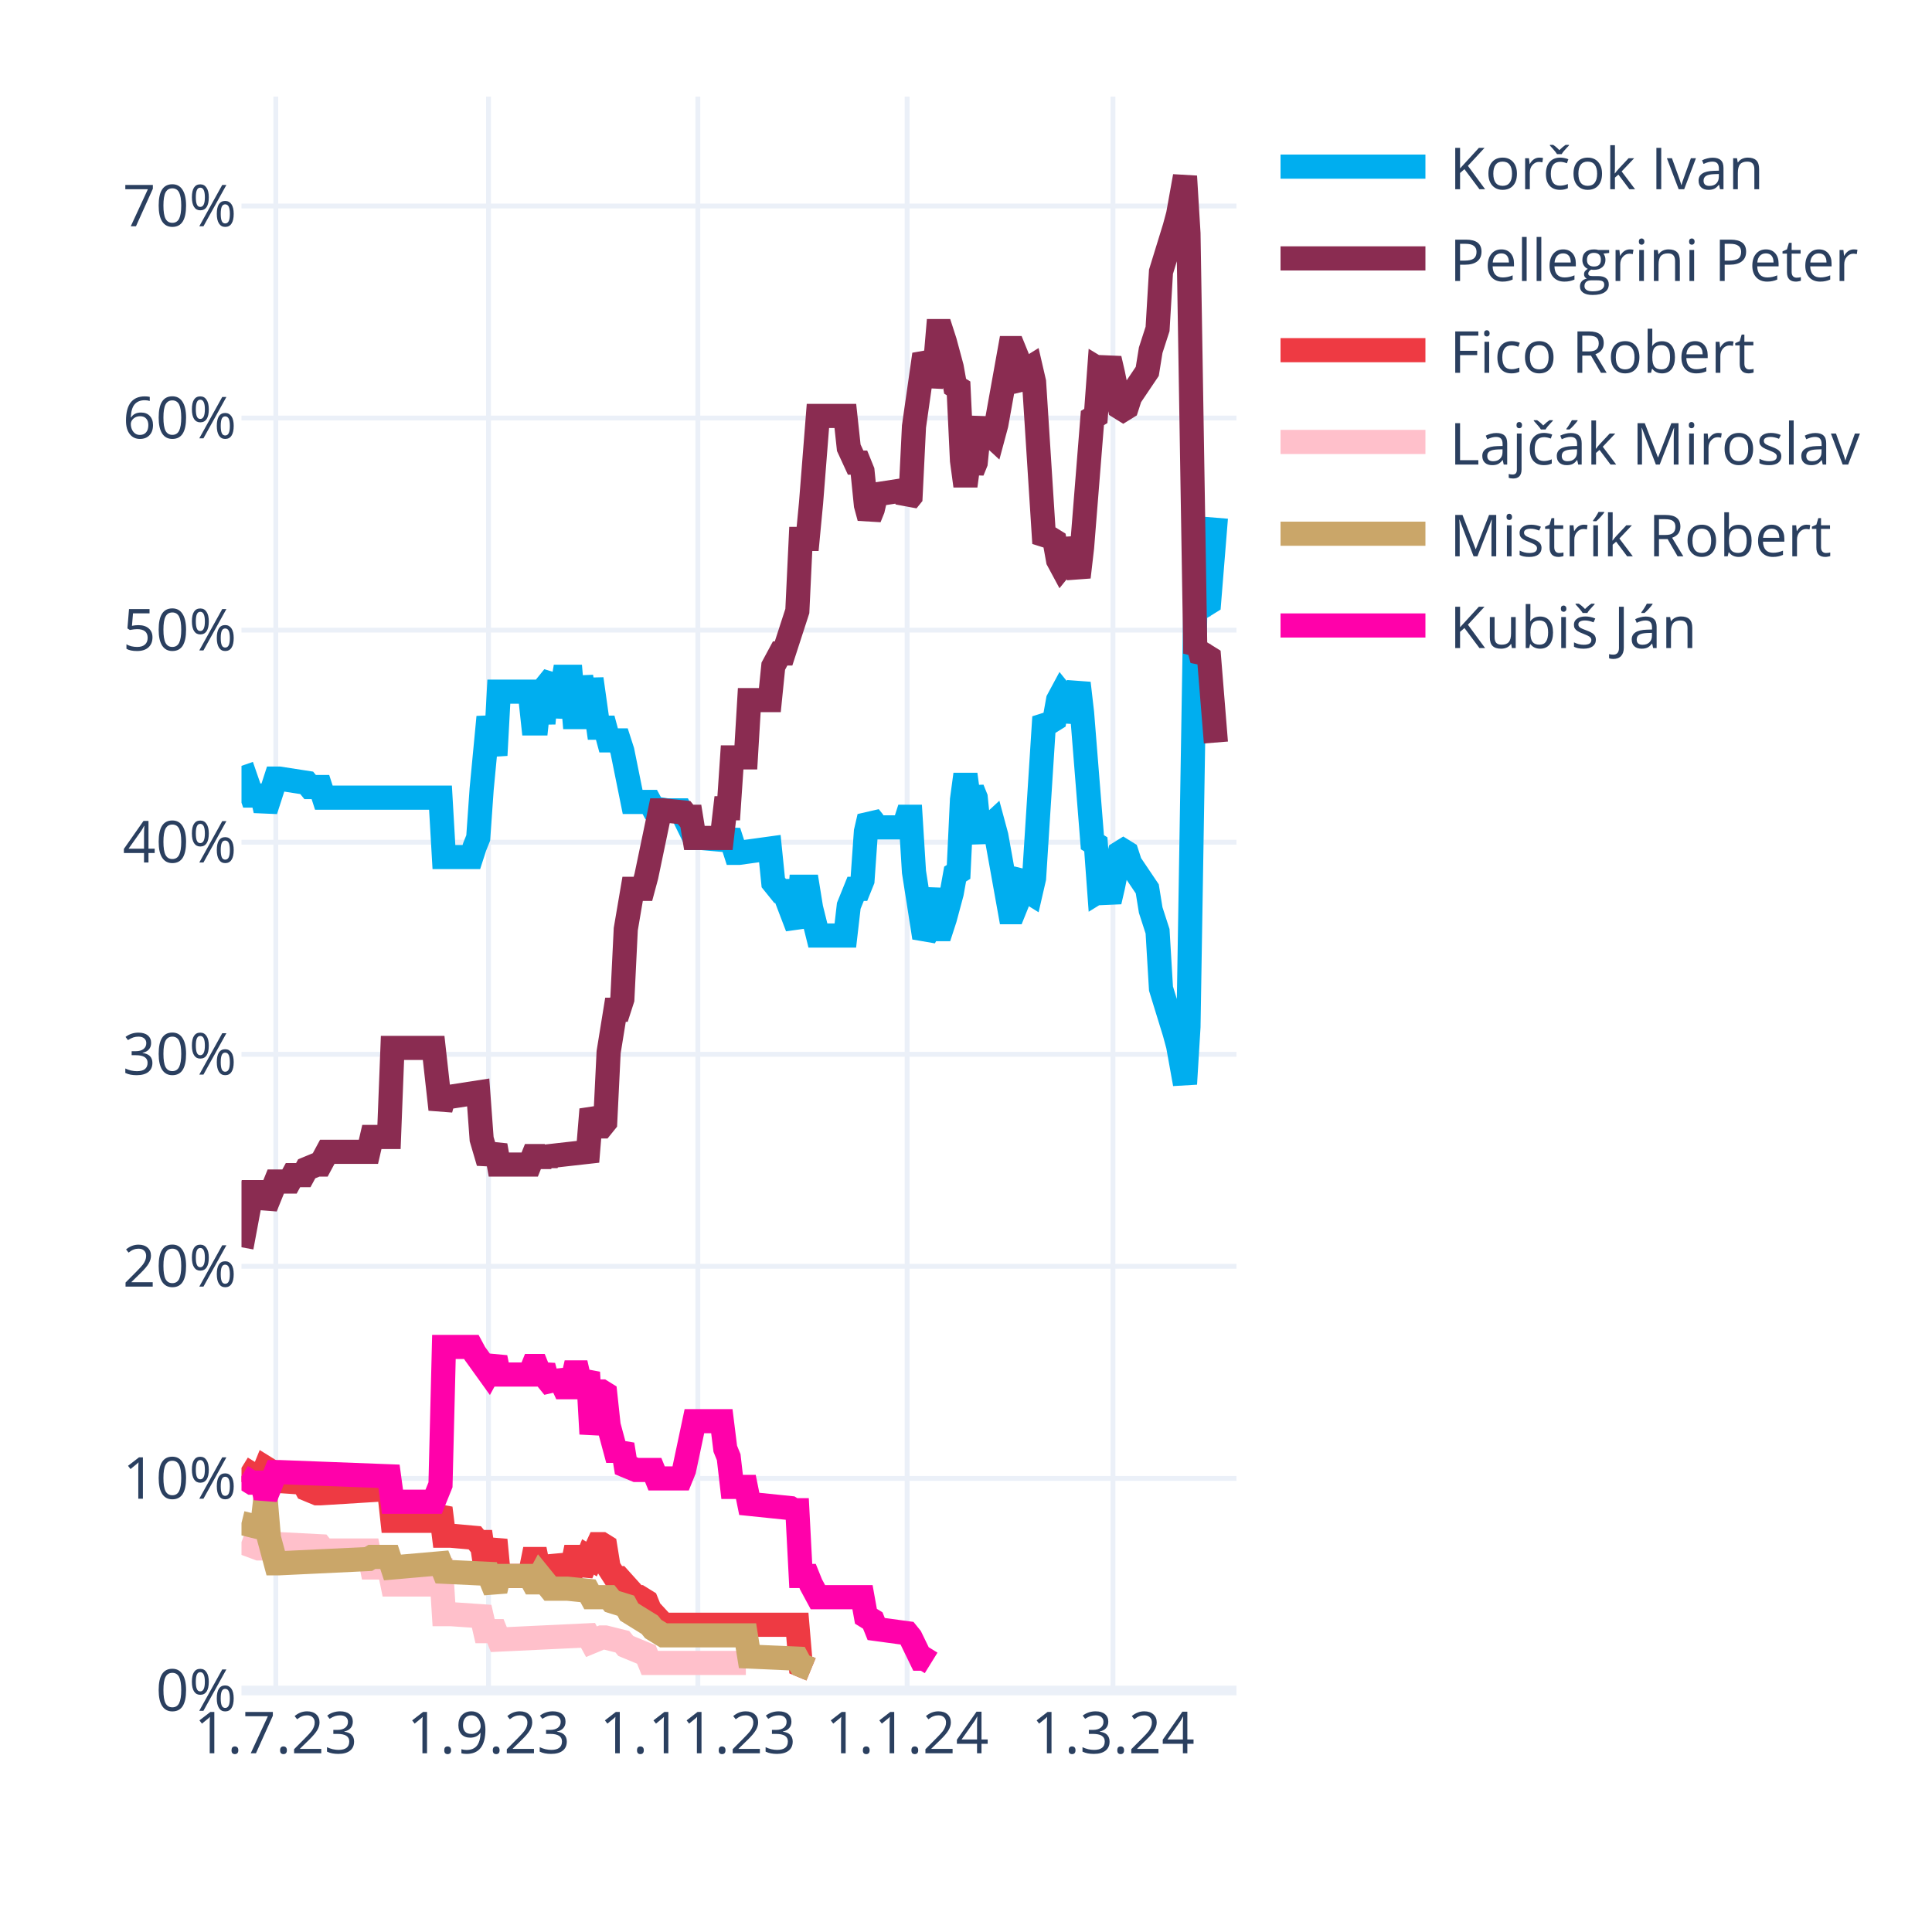
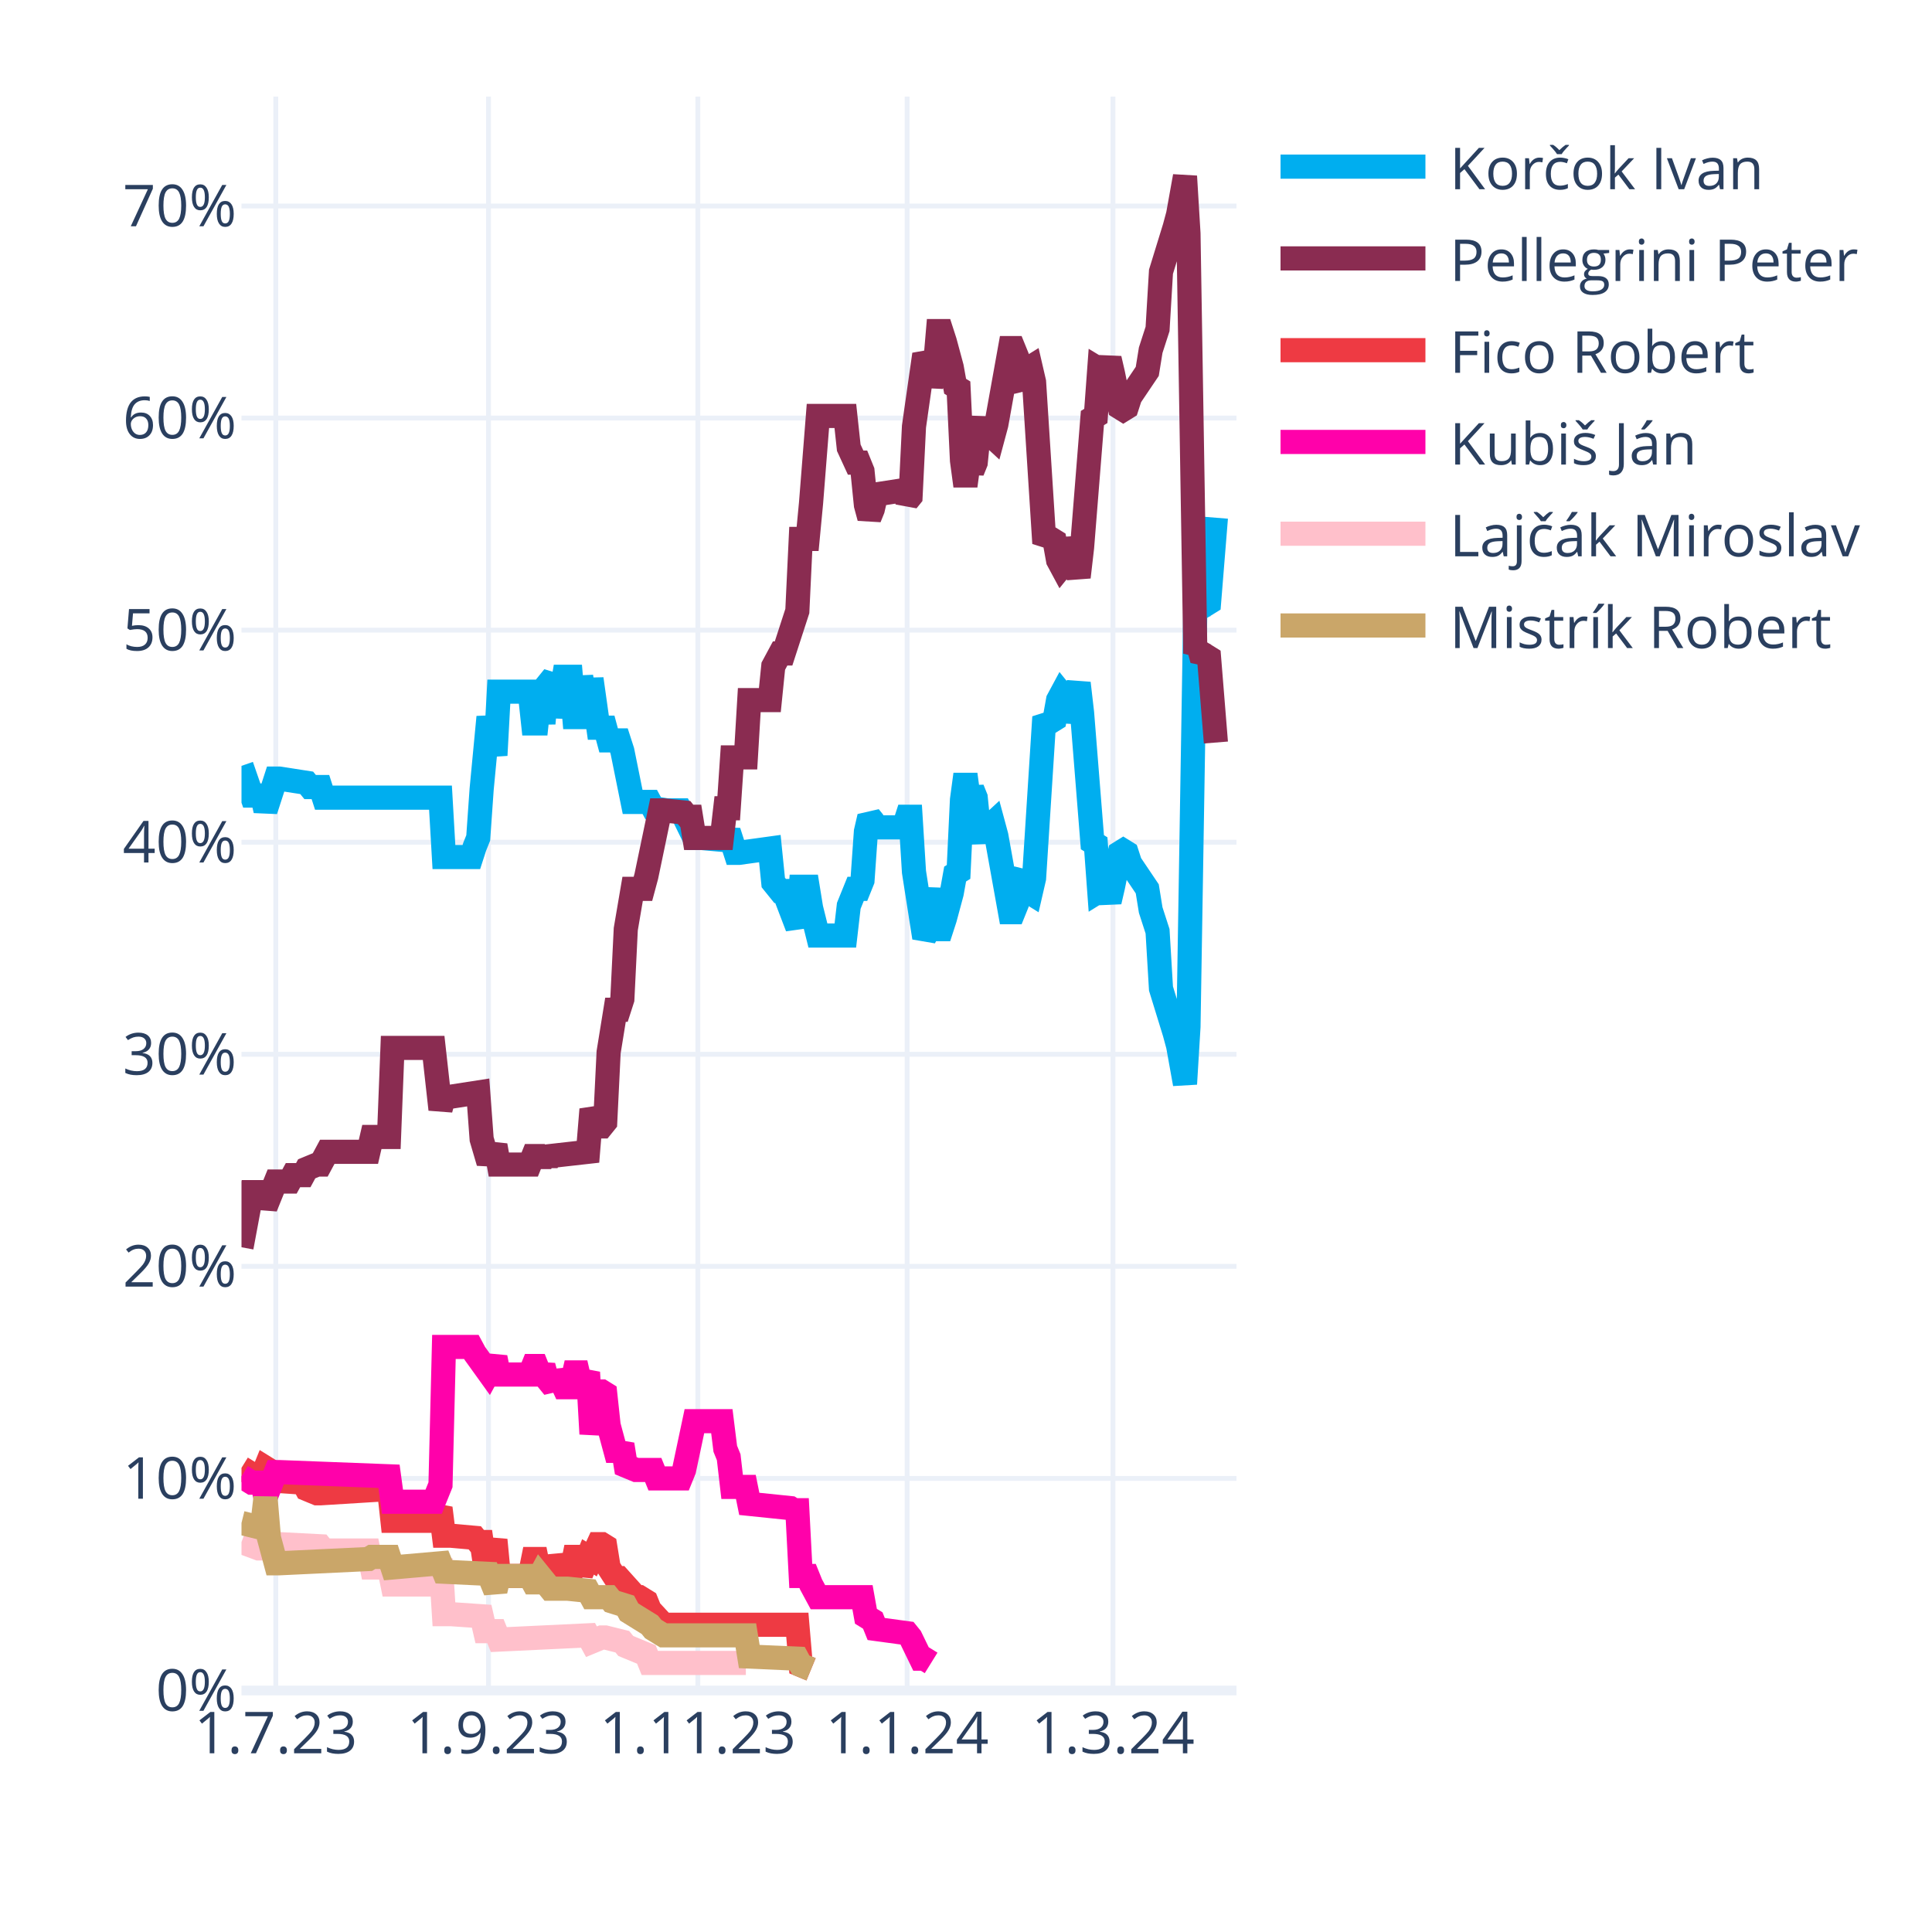
<svg xmlns="http://www.w3.org/2000/svg" class="main-svg" width="400" height="400" style="" viewBox="0 0 400 400">
  <rect x="0" y="0" width="400" height="400" style="fill: rgb(255, 255, 255); fill-opacity: 1;" />
-   <defs id="defs-776819">
+   <defs id="defs-18e29a">
    <g class="clips">
-       <clipPath id="clip776819xyplot" class="plotclip">
+       <clipPath id="clip18e29axyplot" class="plotclip">
        <rect width="206" height="330" />
      </clipPath>
-       <clipPath class="axesclip" id="clip776819x">
+       <clipPath class="axesclip" id="clip18e29ax">
        <rect x="50" y="0" width="206" height="400" />
      </clipPath>
-       <clipPath class="axesclip" id="clip776819y">
+       <clipPath class="axesclip" id="clip18e29ay">
        <rect x="0" y="20" width="400" height="330" />
      </clipPath>
-       <clipPath class="axesclip" id="clip776819xy">
+       <clipPath class="axesclip" id="clip18e29axy">
        <rect x="50" y="20" width="206" height="330" />
      </clipPath>
    </g>
    <g class="gradients" />
    <g class="patterns" />
  </defs>
  <g class="bglayer" />
  <g class="layer-below">
    <g class="imagelayer" />
    <g class="shapelayer" />
  </g>
  <g class="cartesianlayer">
    <g class="subplot xy">
      <g class="layer-subplot">
        <g class="shapelayer" />
        <g class="imagelayer" />
      </g>
      <g class="minor-gridlayer">
        <g class="x" />
        <g class="y" />
      </g>
      <g class="gridlayer">
        <g class="x">
          <path class="xgrid crisp" transform="translate(57.1,0)" d="M0,20v330" style="stroke: rgb(235, 240, 248); stroke-opacity: 1; stroke-width: 1px;" />
          <path class="xgrid crisp" transform="translate(101.14,0)" d="M0,20v330" style="stroke: rgb(235, 240, 248); stroke-opacity: 1; stroke-width: 1px;" />
          <path class="xgrid crisp" transform="translate(144.48,0)" d="M0,20v330" style="stroke: rgb(235, 240, 248); stroke-opacity: 1; stroke-width: 1px;" />
          <path class="xgrid crisp" transform="translate(187.81,0)" d="M0,20v330" style="stroke: rgb(235, 240, 248); stroke-opacity: 1; stroke-width: 1px;" />
          <path class="xgrid crisp" transform="translate(230.43,0)" d="M0,20v330" style="stroke: rgb(235, 240, 248); stroke-opacity: 1; stroke-width: 1px;" />
        </g>
        <g class="y">
          <path class="ygrid crisp" transform="translate(0,306.09)" d="M50,0h206" style="stroke: rgb(235, 240, 248); stroke-opacity: 1; stroke-width: 1px;" />
          <path class="ygrid crisp" transform="translate(0,262.18)" d="M50,0h206" style="stroke: rgb(235, 240, 248); stroke-opacity: 1; stroke-width: 1px;" />
          <path class="ygrid crisp" transform="translate(0,218.28)" d="M50,0h206" style="stroke: rgb(235, 240, 248); stroke-opacity: 1; stroke-width: 1px;" />
          <path class="ygrid crisp" transform="translate(0,174.37)" d="M50,0h206" style="stroke: rgb(235, 240, 248); stroke-opacity: 1; stroke-width: 1px;" />
          <path class="ygrid crisp" transform="translate(0,130.46)" d="M50,0h206" style="stroke: rgb(235, 240, 248); stroke-opacity: 1; stroke-width: 1px;" />
          <path class="ygrid crisp" transform="translate(0,86.55)" d="M50,0h206" style="stroke: rgb(235, 240, 248); stroke-opacity: 1; stroke-width: 1px;" />
          <path class="ygrid crisp" transform="translate(0,42.65)" d="M50,0h206" style="stroke: rgb(235, 240, 248); stroke-opacity: 1; stroke-width: 1px;" />
        </g>
      </g>
      <g class="zerolinelayer">
        <path class="yzl zl crisp" transform="translate(0,350)" d="M50,0h206" style="stroke: rgb(235, 240, 248); stroke-opacity: 1; stroke-width: 2px;" />
      </g>
      <g class="layer-between">
        <g class="shapelayer" />
        <g class="imagelayer" />
      </g>
      <path class="xlines-below" />
      <path class="ylines-below" />
      <g class="overlines-below" />
      <g class="xaxislayer-below" />
      <g class="yaxislayer-below" />
      <g class="overaxes-below" />
-       <g class="plot" transform="translate(50,20)" clip-path="url(#clip776819xyplot)">
+       <g class="plot" transform="translate(50,20)" clip-path="url(#clip18e29axyplot)">
        <g class="scatterlayer mlayer">
-           <g class="trace scatter trace11d519" style="stroke-miterlimit: 2; opacity: 1;">
+           <g class="trace scatter trace34f209" style="stroke-miterlimit: 2; opacity: 1;">
            <g class="fills" />
            <g class="errorbars" />
            <g class="lines">
              <path class="js-line" d="M0,138.56L2.13,144.71L2.84,144.71L4.26,144.71L4.97,147.78L7.1,141.2L7.81,141.2L13.5,142.08L14.21,142.95L16.34,142.95L17.05,145.15L41.2,145.15L41.91,157.44L47.59,157.44L48.3,155.25L49.01,153.49L49.72,143.39L51.14,128.46L51.86,132.42L52.57,136.37L53.28,123.2L59.67,123.2L60.38,129.78L61.09,129.78L61.8,123.2L62.51,129.78L63.22,121.88L64.64,120.12L65.35,128.46L66.77,120.12L67.48,120.12L68.19,120.12L68.9,128.46L69.61,128.46L70.32,120.12L71.74,128.46L72.46,120.56L73.88,130.66L74.59,130.66L75.3,130.66L76.01,133.29L78.14,133.29L78.85,135.49L80.98,146.03L81.69,146.03L84.53,146.03L85.24,147.34L88.08,147.78L88.79,147.78L90.92,147.78L91.63,149.1L93.77,153.49L95.19,153.49L100.16,153.93L100.87,152.17L102.29,156.57L103,156.57L109.39,155.69L110.1,162.71L111.52,164.47L112.23,164.47L115.08,171.93L115.79,163.59L117.21,163.59L117.92,167.98L119.34,173.69L120.05,173.69L125.02,173.69L125.73,167.54L127.15,164.03L127.86,164.03L128.57,162.27L129.28,152.17L129.99,149.1L130.7,149.98L131.41,151.3L137.1,151.3L137.81,149.1L138.52,149.1L139.23,160.52L141.36,174.13L142.07,172.81L143.49,164.03L144.2,172.37L144.91,172.37L145.62,170.18L147.04,164.91L147.75,160.96L148.46,160.52L149.17,145.59L149.88,140.32L150.59,145.59L151.3,143.39L152.01,145.15L152.72,152.17L153.43,153.93L154.14,151.74L155.57,150.42L156.28,153.05L159.12,168.86L159.83,168.86L160.54,167.1L161.25,161.83L161.96,160.96L162.67,164.47L163.38,164.91L164.09,161.83L166.22,128.46L166.93,129.34L167.64,129.34L168.35,128.9L169.06,124.95L169.77,123.63L170.48,124.51L171.19,129.34L173.32,121.44L174.03,127.59L176.17,154.37L176.88,154.81L177.59,164.47L178.3,164.03L179.01,164.47L179.72,166.66L180.43,163.59L181.85,156.57L182.56,156.13L183.27,156.57L183.98,158.76L187.53,164.03L188.24,168.42L189.66,172.81L190.37,184.67L193.21,193.89L193.92,196.52L195.34,204.42L196.06,192.57L197.48,105.63L198.19,106.95L198.9,104.32L199.61,105.19L200.32,104.75L201.74,87.19" style="vector-effect: none; fill: none; stroke: rgb(0, 174, 239); stroke-opacity: 1; stroke-width: 5px; opacity: 1;" />
            </g>
            <g class="points" />
            <g class="text" />
          </g>
-           <g class="trace scatter tracea2d3f4" style="stroke-miterlimit: 2; opacity: 1;">
+           <g class="trace scatter tracebc1877" style="stroke-miterlimit: 2; opacity: 1;">
            <g class="fills" />
            <g class="errorbars" />
            <g class="lines">
              <path class="js-line" d="M0,238.23L2.13,226.82L2.84,226.82L4.26,226.82L4.97,229.89L7.1,224.62L7.81,224.62L9.94,224.62L10.66,223.3L12.79,223.3L13.5,221.99L15.63,221.11L16.34,221.11L17.76,218.47L18.47,218.47L26.28,218.47L26.99,215.4L30.54,215.4L31.26,196.96L39.78,196.96L41.2,209.69L41.91,207.06L43.33,207.06L49.01,206.18L49.72,215.84L51.14,220.67L51.86,218.91L52.57,217.16L53.28,221.11L59.67,221.11L60.38,219.35L61.09,219.35L61.8,221.11L62.51,219.35L63.22,220.67L63.93,219.35L71.74,218.47L72.46,209.69L73.88,213.21L74.59,213.21L75.3,212.33L76.01,197.84L77.43,189.06L78.14,189.06L78.85,186.86L79.56,172.37L80.98,164.03L81.69,164.03L83.11,164.03L83.82,161.39L86.66,147.78L87.37,147.78L91.63,148.22L92.34,149.1L93.06,149.1L93.77,153.49L99.45,153.49L100.16,147.34L100.87,147.34L101.58,136.81L104.42,136.81L105.13,124.95L109.39,124.95L110.1,117.93L111.52,115.29L112.23,115.29L115.08,106.51L115.79,91.58L117.21,91.58L117.92,84.12L119.34,66.12L120.05,66.12L125.02,66.12L125.73,72.7L127.15,75.78L127.86,75.78L128.57,77.53L129.28,84.56L129.99,87.19L130.7,85.43L131.41,82.36L137.1,81.48L137.81,83.68L138.52,82.8L139.23,68.31L141.36,53.38L142.07,54.7L142.78,59.97L143.49,56.89L144.2,48.55L144.91,48.55L145.62,50.75L147.04,56.02L147.75,59.97L148.46,60.41L149.17,75.34L149.88,80.61L150.59,75.34L151.3,77.53L152.01,75.78L152.72,68.75L153.43,66.99L154.14,69.19L155.57,70.51L156.28,67.87L159.12,52.07L159.83,52.07L160.54,53.82L161.25,59.09L161.96,59.97L162.67,56.46L163.38,56.02L164.09,59.09L166.22,92.46L166.93,91.58L167.64,91.58L168.35,92.02L169.06,95.97L169.77,97.29L170.48,96.41L171.19,91.58L173.32,99.49L174.03,93.34L176.17,66.55L176.88,66.12L177.59,56.46L178.3,56.89L179.01,56.46L179.72,54.26L180.43,57.33L181.85,64.36L182.56,64.8L183.27,64.36L183.98,62.16L187.53,56.89L188.24,52.5L189.66,48.11L190.37,36.26L193.21,27.04L193.92,24.4L195.34,16.5L196.06,28.36L197.48,115.29L198.19,113.97L198.9,116.61L199.61,115.73L200.32,116.17L201.74,133.73" style="vector-effect: none; fill: none; stroke: rgb(138, 44, 81); stroke-opacity: 1; stroke-width: 5px; opacity: 1;" />
            </g>
            <g class="points" />
            <g class="text" />
          </g>
-           <g class="trace scatter trace4ac26a" style="stroke-miterlimit: 2; opacity: 1;">
+           <g class="trace scatter trace75d616" style="stroke-miterlimit: 2; opacity: 1;">
            <g class="fills" />
            <g class="errorbars" />
            <g class="lines">
              <path class="js-line" d="M0,283.9L2.84,285.65L3.55,285.65L4.26,285.65L4.97,283.9L5.68,284.34L6.39,286.53L12.79,286.97L13.5,288.29L15.63,289.17L16.34,289.17L30.54,288.29L31.26,294.87L39.78,294.87L41.2,292.24L41.91,297.95L43.33,297.95L48.3,298.39L49.01,299.26L49.72,299.26L50.43,304.09L51.14,304.09L51.86,301.46L52.57,298.83L53.28,306.29L59.67,306.29L60.38,302.78L61.09,302.78L61.8,306.29L62.51,302.78L63.22,305.85L64.64,305.85L65.35,302.34L66.77,305.85L67.48,305.85L68.19,305.85L68.9,302.34L69.61,302.34L70.32,305.85L71.74,302.34L72.46,302.78L73.88,299.7L74.59,299.7L75.3,300.14L76.01,304.53L77.43,306.73L78.14,306.73L81.69,310.68L82.4,310.68L83.82,311.56L84.53,313.32L87.37,316.39L88.08,316.39L115.08,316.39L115.79,324.73L117.92,325.61" style="vector-effect: none; fill: none; stroke: rgb(238, 58, 67); stroke-opacity: 1; stroke-width: 5px; opacity: 1;" />
            </g>
            <g class="points" />
            <g class="text" />
          </g>
-           <g class="trace scatter traced73e75" style="stroke-miterlimit: 2; opacity: 1;">
+           <g class="trace scatter trace4ce574" style="stroke-miterlimit: 2; opacity: 1;">
+             <g class="fills" />
+             <g class="errorbars" />
+             <g class="lines">
+               <path class="js-line" d="M0,285.65L2.13,286.97L2.84,286.97L4.26,286.97L4.97,290.04L7.1,284.78L7.81,284.78L30.54,285.65L31.26,290.92L39.78,290.92L41.2,287.41L41.91,258.87L43.33,258.87L47.59,258.87L48.3,260.19L51.14,264.14L51.86,262.82L52.57,261.07L53.28,264.58L59.67,264.58L60.38,262.82L61.09,262.82L61.8,264.58L62.51,262.82L63.22,265.46L64.64,267.21L65.35,264.14L66.77,267.21L67.48,267.21L68.19,267.21L68.9,264.14L69.61,264.14L70.32,267.21L71.74,264.14L72.46,276.87L73.88,268.09L74.59,268.09L75.3,268.53L76.01,275.12L77.43,280.38L78.14,280.38L78.85,279.07L79.56,283.46L81.69,284.34L82.4,284.34L85.24,284.34L85.95,286.09L90.92,286.09L91.63,284.34L93.77,274.24L95.19,274.24L99.45,274.24L100.16,279.95L100.87,281.7L101.58,287.85L104.42,287.85L105.13,291.36L113.66,292.24L114.37,292.68L115.08,292.68L115.79,306.29L117.21,306.29L117.92,308.05L119.34,310.68L120.05,310.68L128.57,310.68L129.28,314.63L130.7,315.51L131.41,317.27L137.81,318.14L138.52,319.02L140.65,323.41L141.36,323.41L142.78,324.29" style="vector-effect: none; fill: none; stroke: rgb(255, 1, 170); stroke-opacity: 1; stroke-width: 5px; opacity: 1;" />
+             </g>
+             <g class="points" />
+             <g class="text" />
+           </g>
+           <g class="trace scatter trace6be044" style="stroke-miterlimit: 2; opacity: 1;">
            <g class="fills" />
            <g class="errorbars" />
            <g class="lines">
              <path class="js-line" d="M0,299.26L3.55,300.58L4.26,300.58L7.1,299.7L7.81,299.7L16.34,300.14L17.05,301.02L26.28,301.02L26.99,304.53L30.54,304.53L31.26,308.05L39.78,308.05L41.2,302.78L41.91,314.19L43.33,314.19L49.72,314.63L50.43,317.71L52.57,317.71L53.28,319.46L71.74,318.58L72.46,319.9L74.59,319.02L75.3,319.02L78.85,319.9L79.56,320.78L83.82,322.54L84.53,324.29L104.42,324.29" style="vector-effect: none; fill: none; stroke: rgb(255, 192, 203); stroke-opacity: 1; stroke-width: 5px; opacity: 1;" />
            </g>
            <g class="points" />
            <g class="text" />
          </g>
-           <g class="trace scatter tracec7701f" style="stroke-miterlimit: 2; opacity: 1;">
+           <g class="trace scatter traceb23a82" style="stroke-miterlimit: 2; opacity: 1;">
            <g class="fills" />
            <g class="errorbars" />
            <g class="lines">
              <path class="js-line" d="M0,295.31L3.55,296.19L4.26,296.19L4.97,290.04L5.68,298.39L7.1,303.66L7.81,303.66L26.28,302.78L26.99,302.34L30.54,302.34L31.26,304.53L41.2,303.66L41.91,305.41L51.14,305.85L51.86,307.61L52.57,309.36L53.28,306.29L59.67,306.29L60.38,307.61L61.09,307.61L61.8,306.29L63.93,308.92L64.64,308.92L66.77,308.92L67.48,308.92L71.74,309.36L72.46,310.68L76.01,310.68L76.72,311.56L79.56,312.44L80.27,313.75L84.53,316.39L85.24,317.27L87.37,318.58L88.08,318.58L104.42,318.58L105.13,322.97L115.08,323.41L115.79,324.73L117.92,325.61" style="vector-effect: none; fill: none; stroke: rgb(202, 166, 105); stroke-opacity: 1; stroke-width: 5px; opacity: 1;" />
-             </g>
-             <g class="points" />
-             <g class="text" />
-           </g>
-           <g class="trace scatter trace5ec207" style="stroke-miterlimit: 2; opacity: 1;">
-             <g class="fills" />
-             <g class="errorbars" />
-             <g class="lines">
-               <path class="js-line" d="M0,285.65L2.13,286.97L2.84,286.97L4.26,286.97L4.97,290.04L7.1,284.78L7.81,284.78L30.54,285.65L31.26,290.92L39.78,290.92L41.2,287.41L41.91,258.87L43.33,258.87L47.59,258.87L48.3,260.19L51.14,264.14L51.86,262.82L52.57,261.07L53.28,264.58L59.67,264.58L60.38,262.82L61.09,262.82L61.8,264.58L62.51,262.82L63.22,265.46L64.64,267.21L65.35,264.14L66.77,267.21L67.48,267.21L68.19,267.21L68.9,264.14L69.61,264.14L70.32,267.21L71.74,264.14L72.46,276.87L73.88,268.09L74.59,268.09L75.3,268.53L76.01,275.12L77.43,280.38L78.14,280.38L78.85,279.07L79.56,283.46L81.69,284.34L82.4,284.34L85.24,284.34L85.95,286.09L90.92,286.09L91.63,284.34L93.77,274.24L95.19,274.24L99.45,274.24L100.16,279.95L100.87,281.7L101.58,287.85L104.42,287.85L105.13,291.36L113.66,292.24L114.37,292.68L115.08,292.68L115.79,306.29L117.21,306.29L117.92,308.05L119.34,310.68L120.05,310.68L128.57,310.68L129.28,314.63L130.7,315.51L131.41,317.27L137.81,318.14L138.52,319.02L140.65,323.41L141.36,323.41L142.78,324.29" style="vector-effect: none; fill: none; stroke: rgb(255, 1, 170); stroke-opacity: 1; stroke-width: 5px; opacity: 1;" />
            </g>
            <g class="points" />
            <g class="text" />
          </g>
        </g>
      </g>
      <g class="overplot" />
      <path class="xlines-above crisp" d="M0,0" style="fill: none;" />
      <path class="ylines-above crisp" d="M0,0" style="fill: none;" />
      <g class="overlines-above" />
      <g class="xaxislayer-above">
        <g class="xtick">
          <text text-anchor="middle" x="0" y="363" transform="translate(57.1,0)" style="font-family: 'Open Sans', verdana, arial, sans-serif; font-size: 12px; fill: rgb(42, 63, 95); fill-opacity: 1; white-space: pre; opacity: 1;">1.7.23</text>
        </g>
        <g class="xtick">
          <text text-anchor="middle" x="0" y="363" style="font-family: 'Open Sans', verdana, arial, sans-serif; font-size: 12px; fill: rgb(42, 63, 95); fill-opacity: 1; white-space: pre; opacity: 1;" transform="translate(101.14,0)">1.9.23</text>
        </g>
        <g class="xtick">
          <text text-anchor="middle" x="0" y="363" style="font-family: 'Open Sans', verdana, arial, sans-serif; font-size: 12px; fill: rgb(42, 63, 95); fill-opacity: 1; white-space: pre; opacity: 1;" transform="translate(144.48,0)">1.11.23</text>
        </g>
        <g class="xtick">
          <text text-anchor="middle" x="0" y="363" style="font-family: 'Open Sans', verdana, arial, sans-serif; font-size: 12px; fill: rgb(42, 63, 95); fill-opacity: 1; white-space: pre; opacity: 1;" transform="translate(187.81,0)">1.1.24</text>
        </g>
        <g class="xtick">
          <text text-anchor="middle" x="0" y="363" style="font-family: 'Open Sans', verdana, arial, sans-serif; font-size: 12px; fill: rgb(42, 63, 95); fill-opacity: 1; white-space: pre; opacity: 1;" transform="translate(230.43,0)">1.3.24</text>
        </g>
      </g>
      <g class="yaxislayer-above">
        <g class="ytick">
          <text text-anchor="end" x="49" y="4.2" transform="translate(0,350)" style="font-family: 'Open Sans', verdana, arial, sans-serif; font-size: 12px; fill: rgb(42, 63, 95); fill-opacity: 1; white-space: pre; opacity: 1;">0%</text>
        </g>
        <g class="ytick">
          <text text-anchor="end" x="49" y="4.2" style="font-family: 'Open Sans', verdana, arial, sans-serif; font-size: 12px; fill: rgb(42, 63, 95); fill-opacity: 1; white-space: pre; opacity: 1;" transform="translate(0,306.09)">10%</text>
        </g>
        <g class="ytick">
          <text text-anchor="end" x="49" y="4.2" style="font-family: 'Open Sans', verdana, arial, sans-serif; font-size: 12px; fill: rgb(42, 63, 95); fill-opacity: 1; white-space: pre; opacity: 1;" transform="translate(0,262.18)">20%</text>
        </g>
        <g class="ytick">
          <text text-anchor="end" x="49" y="4.2" style="font-family: 'Open Sans', verdana, arial, sans-serif; font-size: 12px; fill: rgb(42, 63, 95); fill-opacity: 1; white-space: pre; opacity: 1;" transform="translate(0,218.28)">30%</text>
        </g>
        <g class="ytick">
          <text text-anchor="end" x="49" y="4.2" style="font-family: 'Open Sans', verdana, arial, sans-serif; font-size: 12px; fill: rgb(42, 63, 95); fill-opacity: 1; white-space: pre; opacity: 1;" transform="translate(0,174.37)">40%</text>
        </g>
        <g class="ytick">
          <text text-anchor="end" x="49" y="4.2" style="font-family: 'Open Sans', verdana, arial, sans-serif; font-size: 12px; fill: rgb(42, 63, 95); fill-opacity: 1; white-space: pre; opacity: 1;" transform="translate(0,130.46)">50%</text>
        </g>
        <g class="ytick">
          <text text-anchor="end" x="49" y="4.2" style="font-family: 'Open Sans', verdana, arial, sans-serif; font-size: 12px; fill: rgb(42, 63, 95); fill-opacity: 1; white-space: pre; opacity: 1;" transform="translate(0,86.55)">60%</text>
        </g>
        <g class="ytick">
          <text text-anchor="end" x="49" y="4.2" style="font-family: 'Open Sans', verdana, arial, sans-serif; font-size: 12px; fill: rgb(42, 63, 95); fill-opacity: 1; white-space: pre; opacity: 1;" transform="translate(0,42.65)">70%</text>
        </g>
      </g>
      <g class="overaxes-above" />
    </g>
  </g>
  <g class="polarlayer" />
  <g class="smithlayer" />
  <g class="ternarylayer" />
  <g class="geolayer" />
  <g class="funnelarealayer" />
  <g class="pielayer" />
  <g class="iciclelayer" />
  <g class="treemaplayer" />
  <g class="sunburstlayer" />
  <g class="glimages" />
-   <defs id="topdefs-776819">
+   <defs id="topdefs-18e29a">
    <g class="clips" />
-     <clipPath id="legend776819">
+     <clipPath id="legend18e29a">
      <rect width="128" height="124" x="0" y="0" />
    </clipPath>
  </defs>
  <g class="layer-above">
    <g class="imagelayer" />
    <g class="shapelayer" />
  </g>
  <g class="infolayer">
    <g class="legend" pointer-events="all" transform="translate(260.12,20)">
      <rect class="bg" shape-rendering="crispEdges" width="128" height="124" x="0" y="0" style="stroke: rgb(68, 68, 68); stroke-opacity: 1; fill: rgb(255, 255, 255); fill-opacity: 1; stroke-width: 0px;" />
-       <g class="scrollbox" transform="" clip-path="url(#legend776819)">
+       <g class="scrollbox" transform="" clip-path="url(#legend18e29a)">
        <g class="groups">
          <g class="traces" transform="translate(0,14.5)" style="opacity: 1;">
            <text class="legendtext" text-anchor="start" x="40" y="4.68" style="font-family: 'Open Sans', verdana, arial, sans-serif; font-size: 12px; fill: rgb(42, 63, 95); fill-opacity: 1; white-space: pre;">Korčok Ivan</text>
            <g class="layers" style="opacity: 1;">
              <g class="legendfill" />
              <g class="legendlines">
                <path class="js-line" d="M5,0h30" style="fill: none; stroke: rgb(0, 174, 239); stroke-opacity: 1; stroke-width: 5px;" />
              </g>
              <g class="legendsymbols">
                <g class="legendpoints" />
              </g>
            </g>
            <rect class="legendtoggle" x="0" y="-9.5" width="122.703" height="19" style="fill: rgb(0, 0, 0); fill-opacity: 0;" />
          </g>
          <g class="traces" transform="translate(0,33.5)" style="opacity: 1;">
            <text class="legendtext" text-anchor="start" x="40" y="4.68" style="font-family: 'Open Sans', verdana, arial, sans-serif; font-size: 12px; fill: rgb(42, 63, 95); fill-opacity: 1; white-space: pre;">Pellegrini Peter</text>
            <g class="layers" style="opacity: 1;">
              <g class="legendfill" />
              <g class="legendlines">
                <path class="js-line" d="M5,0h30" style="fill: none; stroke: rgb(138, 44, 81); stroke-opacity: 1; stroke-width: 5px;" />
              </g>
              <g class="legendsymbols">
                <g class="legendpoints" />
              </g>
            </g>
            <rect class="legendtoggle" x="0" y="-9.5" width="122.703" height="19" style="fill: rgb(0, 0, 0); fill-opacity: 0;" />
          </g>
          <g class="traces" transform="translate(0,52.5)" style="opacity: 1;">
            <text class="legendtext" text-anchor="start" x="40" y="4.68" style="font-family: 'Open Sans', verdana, arial, sans-serif; font-size: 12px; fill: rgb(42, 63, 95); fill-opacity: 1; white-space: pre;">Fico Robert</text>
            <g class="layers" style="opacity: 1;">
              <g class="legendfill" />
              <g class="legendlines">
                <path class="js-line" d="M5,0h30" style="fill: none; stroke: rgb(238, 58, 67); stroke-opacity: 1; stroke-width: 5px;" />
              </g>
              <g class="legendsymbols">
                <g class="legendpoints" />
              </g>
            </g>
            <rect class="legendtoggle" x="0" y="-9.5" width="122.703" height="19" style="fill: rgb(0, 0, 0); fill-opacity: 0;" />
          </g>
          <g class="traces" transform="translate(0,71.5)" style="opacity: 1;">
+             <text class="legendtext" text-anchor="start" x="40" y="4.68" style="font-family: 'Open Sans', verdana, arial, sans-serif; font-size: 12px; fill: rgb(42, 63, 95); fill-opacity: 1; white-space: pre;">Kubiš Ján</text>
+             <g class="layers" style="opacity: 1;">
+               <g class="legendfill" />
+               <g class="legendlines">
+                 <path class="js-line" d="M5,0h30" style="fill: none; stroke: rgb(255, 1, 170); stroke-opacity: 1; stroke-width: 5px;" />
+               </g>
+               <g class="legendsymbols">
+                 <g class="legendpoints" />
+               </g>
+             </g>
+             <rect class="legendtoggle" x="0" y="-9.5" width="122.703" height="19" style="fill: rgb(0, 0, 0); fill-opacity: 0;" />
+           </g>
+           <g class="traces" transform="translate(0,90.5)" style="opacity: 1;">
            <text class="legendtext" text-anchor="start" x="40" y="4.68" style="font-family: 'Open Sans', verdana, arial, sans-serif; font-size: 12px; fill: rgb(42, 63, 95); fill-opacity: 1; white-space: pre;">Lajčák Miroslav</text>
            <g class="layers" style="opacity: 1;">
              <g class="legendfill" />
              <g class="legendlines">
                <path class="js-line" d="M5,0h30" style="fill: none; stroke: rgb(255, 192, 203); stroke-opacity: 1; stroke-width: 5px;" />
              </g>
              <g class="legendsymbols">
                <g class="legendpoints" />
              </g>
            </g>
            <rect class="legendtoggle" x="0" y="-9.5" width="122.703" height="19" style="fill: rgb(0, 0, 0); fill-opacity: 0;" />
          </g>
-           <g class="traces" transform="translate(0,90.5)" style="opacity: 1;">
+           <g class="traces" transform="translate(0,109.5)" style="opacity: 1;">
            <text class="legendtext" text-anchor="start" x="40" y="4.68" style="font-family: 'Open Sans', verdana, arial, sans-serif; font-size: 12px; fill: rgb(42, 63, 95); fill-opacity: 1; white-space: pre;">Mistrík Robert</text>
            <g class="layers" style="opacity: 1;">
              <g class="legendfill" />
              <g class="legendlines">
                <path class="js-line" d="M5,0h30" style="fill: none; stroke: rgb(202, 166, 105); stroke-opacity: 1; stroke-width: 5px;" />
-               </g>
-               <g class="legendsymbols">
-                 <g class="legendpoints" />
-               </g>
-             </g>
-             <rect class="legendtoggle" x="0" y="-9.5" width="122.703" height="19" style="fill: rgb(0, 0, 0); fill-opacity: 0;" />
-           </g>
-           <g class="traces" transform="translate(0,109.5)" style="opacity: 1;">
-             <text class="legendtext" text-anchor="start" x="40" y="4.68" style="font-family: 'Open Sans', verdana, arial, sans-serif; font-size: 12px; fill: rgb(42, 63, 95); fill-opacity: 1; white-space: pre;">Kubiš Ján</text>
-             <g class="layers" style="opacity: 1;">
-               <g class="legendfill" />
-               <g class="legendlines">
-                 <path class="js-line" d="M5,0h30" style="fill: none; stroke: rgb(255, 1, 170); stroke-opacity: 1; stroke-width: 5px;" />
              </g>
              <g class="legendsymbols">
                <g class="legendpoints" />
              </g>
            </g>
            <rect class="legendtoggle" x="0" y="-9.5" width="122.703" height="19" style="fill: rgb(0, 0, 0); fill-opacity: 0;" />
          </g>
        </g>
      </g>
      <rect class="scrollbar" rx="20" ry="3" width="0" height="0" x="0" y="0" style="fill: rgb(128, 139, 164); fill-opacity: 1;" />
    </g>
    <g class="g-gtitle" />
    <g class="g-xtitle" />
    <g class="g-ytitle" />
  </g>
</svg>
